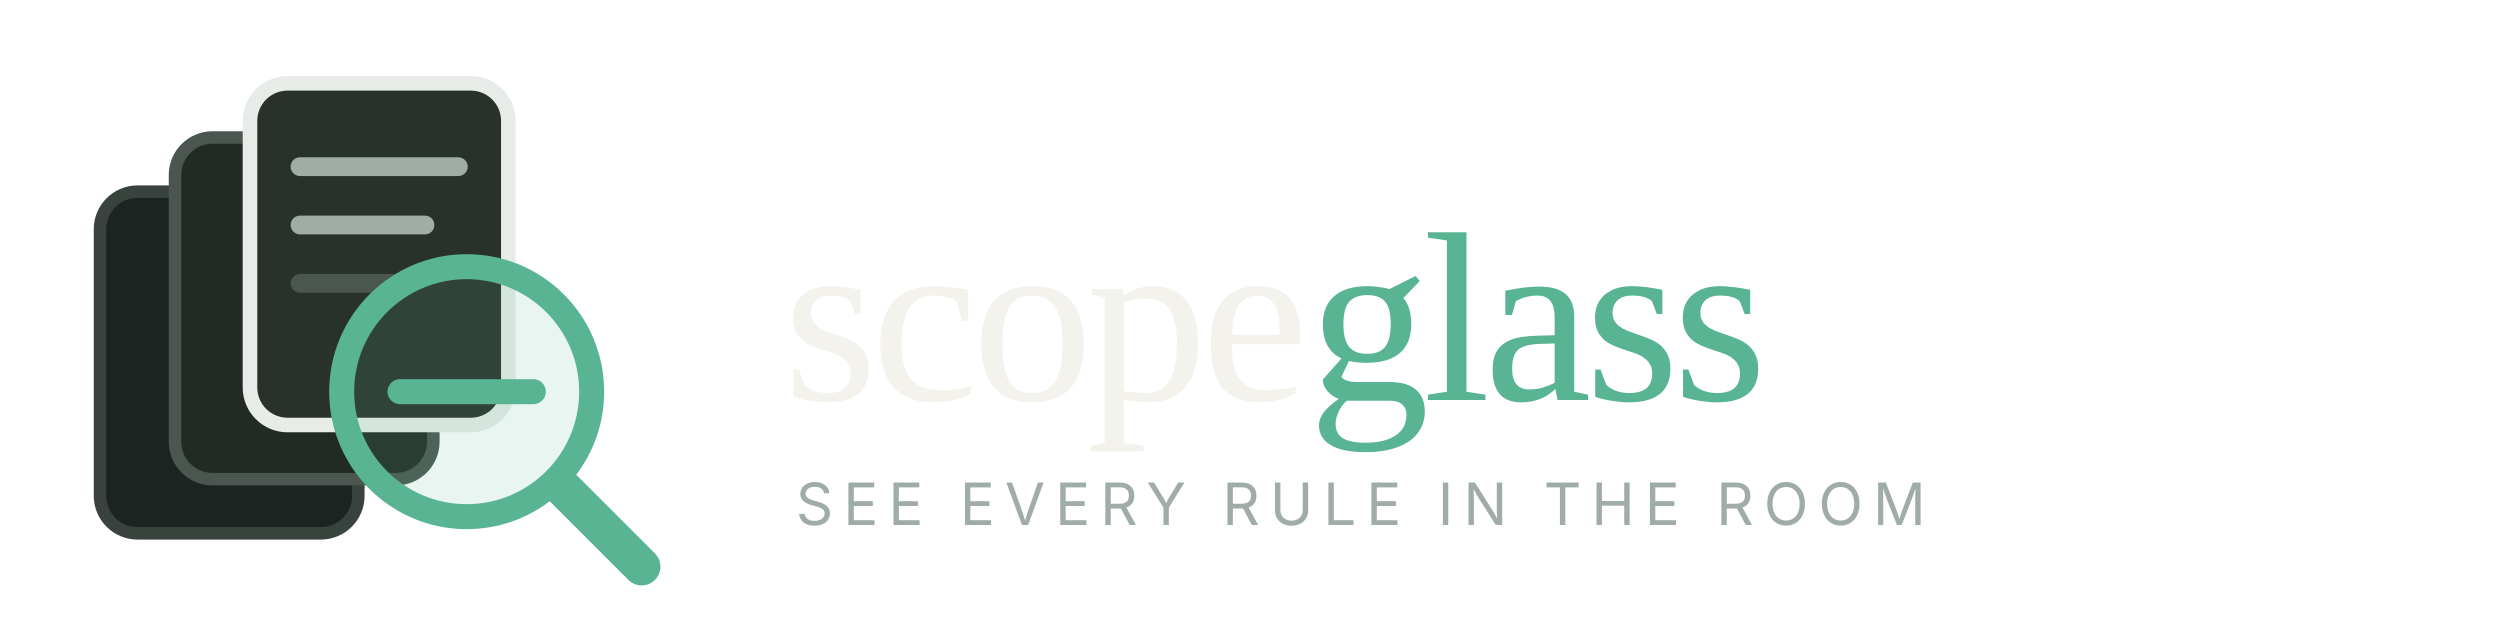
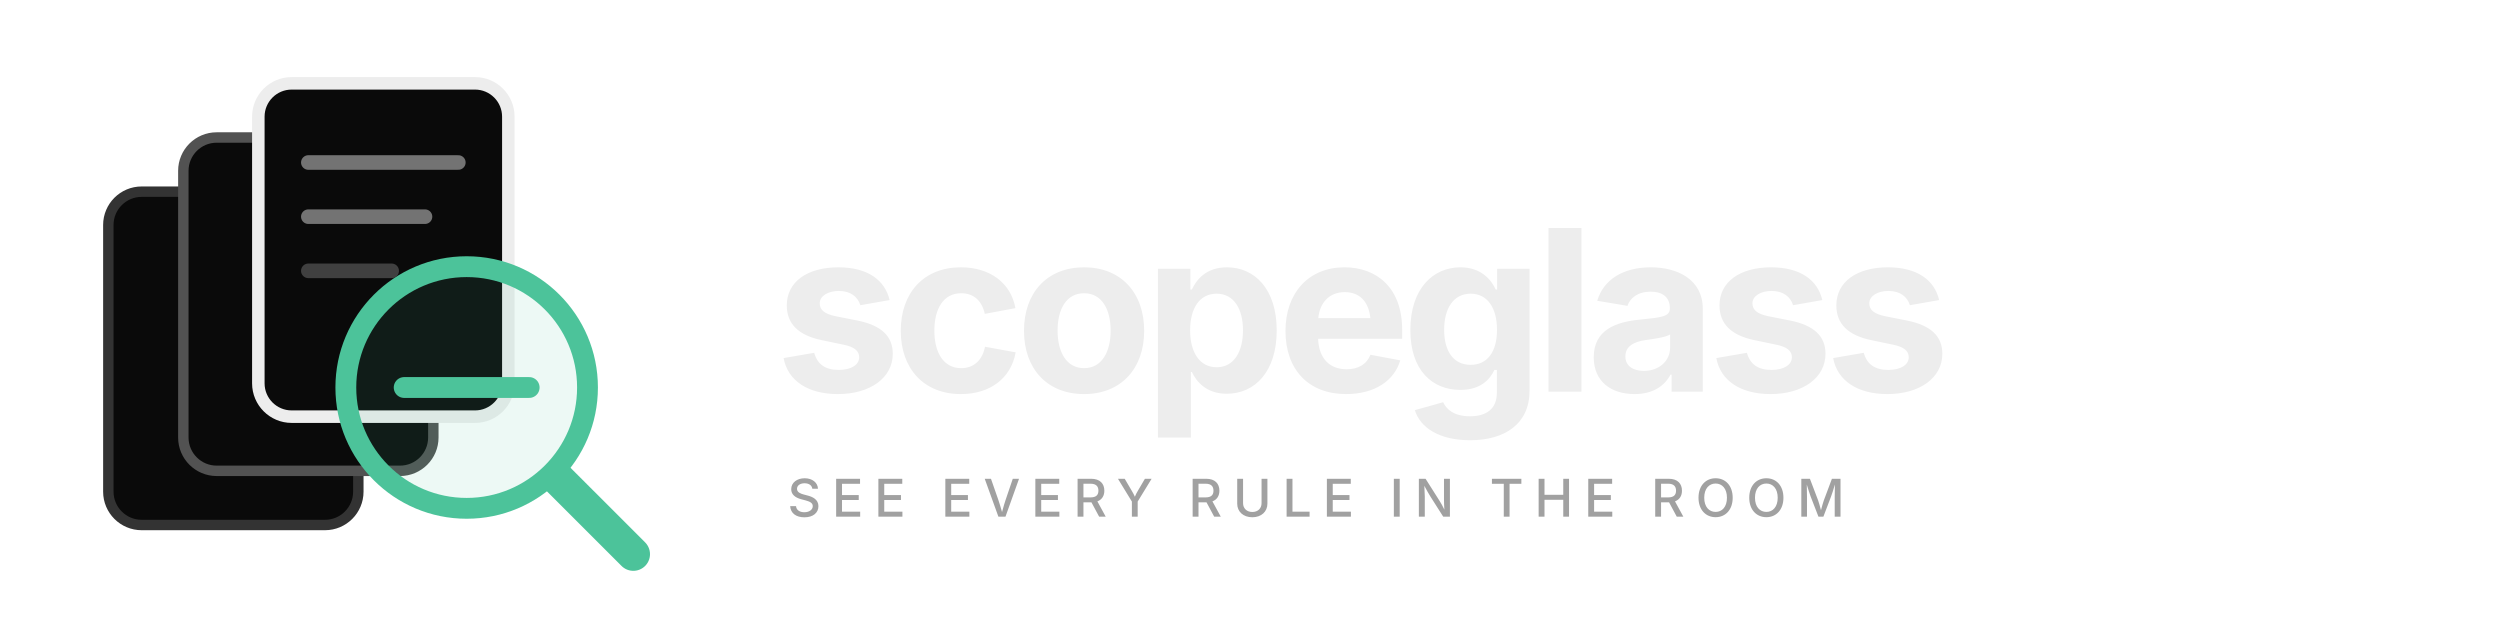
<svg xmlns="http://www.w3.org/2000/svg" viewBox="0 0 600 150" role="img" aria-labelledby="title">
  <g stroke-linecap="round">
-     <rect x="24" y="46" width="62" height="82" rx="9" fill="#1c2320" stroke="#39433e" stroke-width="3" />
-     <rect x="42" y="33" width="62" height="82" rx="9" fill="#222a26" stroke="#4a564f" stroke-width="3" />
-     <rect x="60" y="20" width="62" height="82" rx="9" fill="#28312c" stroke="#e8ece9" stroke-width="3.5" />
-     <line x1="72" y1="40" x2="110" y2="40" stroke="#9fada6" stroke-width="4.5" />
-     <line x1="72" y1="54" x2="102" y2="54" stroke="#9fada6" stroke-width="4.5" />
-     <line x1="72" y1="68" x2="94" y2="68" stroke="#4a564f" stroke-width="4.5" />
+     <rect x="26" y="46" width="60" height="80" rx="8" fill="#0a0a0a" stroke="#333333" stroke-width="2.5" />
+     <rect x="44" y="33" width="60" height="80" rx="8" fill="#0a0a0a" stroke="#525252" stroke-width="2.5" />
+     <rect x="62" y="20" width="60" height="80" rx="8" fill="#0a0a0a" stroke="#ededed" stroke-width="3" />
+     <line x1="74" y1="39" x2="110" y2="39" stroke="#737373" stroke-width="3.5" />
+     <line x1="74" y1="52" x2="102" y2="52" stroke="#737373" stroke-width="3.5" />
+     <line x1="74" y1="65" x2="94" y2="65" stroke="#404040" stroke-width="3.5" />
  </g>
  <g>
-     <circle cx="112" cy="94" r="30" fill="#58b493" fill-opacity="0.14" stroke="#58b493" stroke-width="6" />
-     <line x1="96" y1="94" x2="128" y2="94" stroke="#58b493" stroke-width="6" stroke-linecap="round" />
-     <line x1="135" y1="117" x2="154" y2="136" stroke="#58b493" stroke-width="9" stroke-linecap="round" />
+     <circle cx="112" cy="93" r="29" fill="#4cc39a" fill-opacity="0.1" stroke="#4cc39a" stroke-width="5" />
+     <line x1="97" y1="93" x2="127" y2="93" stroke="#4cc39a" stroke-width="5" stroke-linecap="round" />
+     <line x1="134" y1="115" x2="152" y2="133" stroke="#4cc39a" stroke-width="8" stroke-linecap="round" />
  </g>
-   <text x="188" y="96" font-family="Georgia, 'Times New Roman', serif" font-size="58" font-weight="500" letter-spacing="-1.5" fill="#f3f2ec">scope<tspan fill="#58b493">glass</tspan>
-   </text>
-   <text x="191" y="126" font-family="Inter, ui-sans-serif, system-ui, sans-serif" font-size="14" letter-spacing="2.4" fill="#9fada6">SEE EVERY RULE IN THE ROOM</text>
+   <text x="186" y="94" font-family="'Geist', Inter, ui-sans-serif, system-ui, -apple-system, 'Segoe UI', Helvetica, Arial, sans-serif" font-size="54" font-weight="650" letter-spacing="-2.2" fill="#ededed">scopeglass</text>
+   <text x="189" y="124" font-family="'Geist', Inter, ui-sans-serif, system-ui, -apple-system, 'Segoe UI', Helvetica, Arial, sans-serif" font-size="12.5" font-weight="500" letter-spacing="2.6" fill="#a1a1a1">SEE EVERY RULE IN THE ROOM</text>
</svg>
